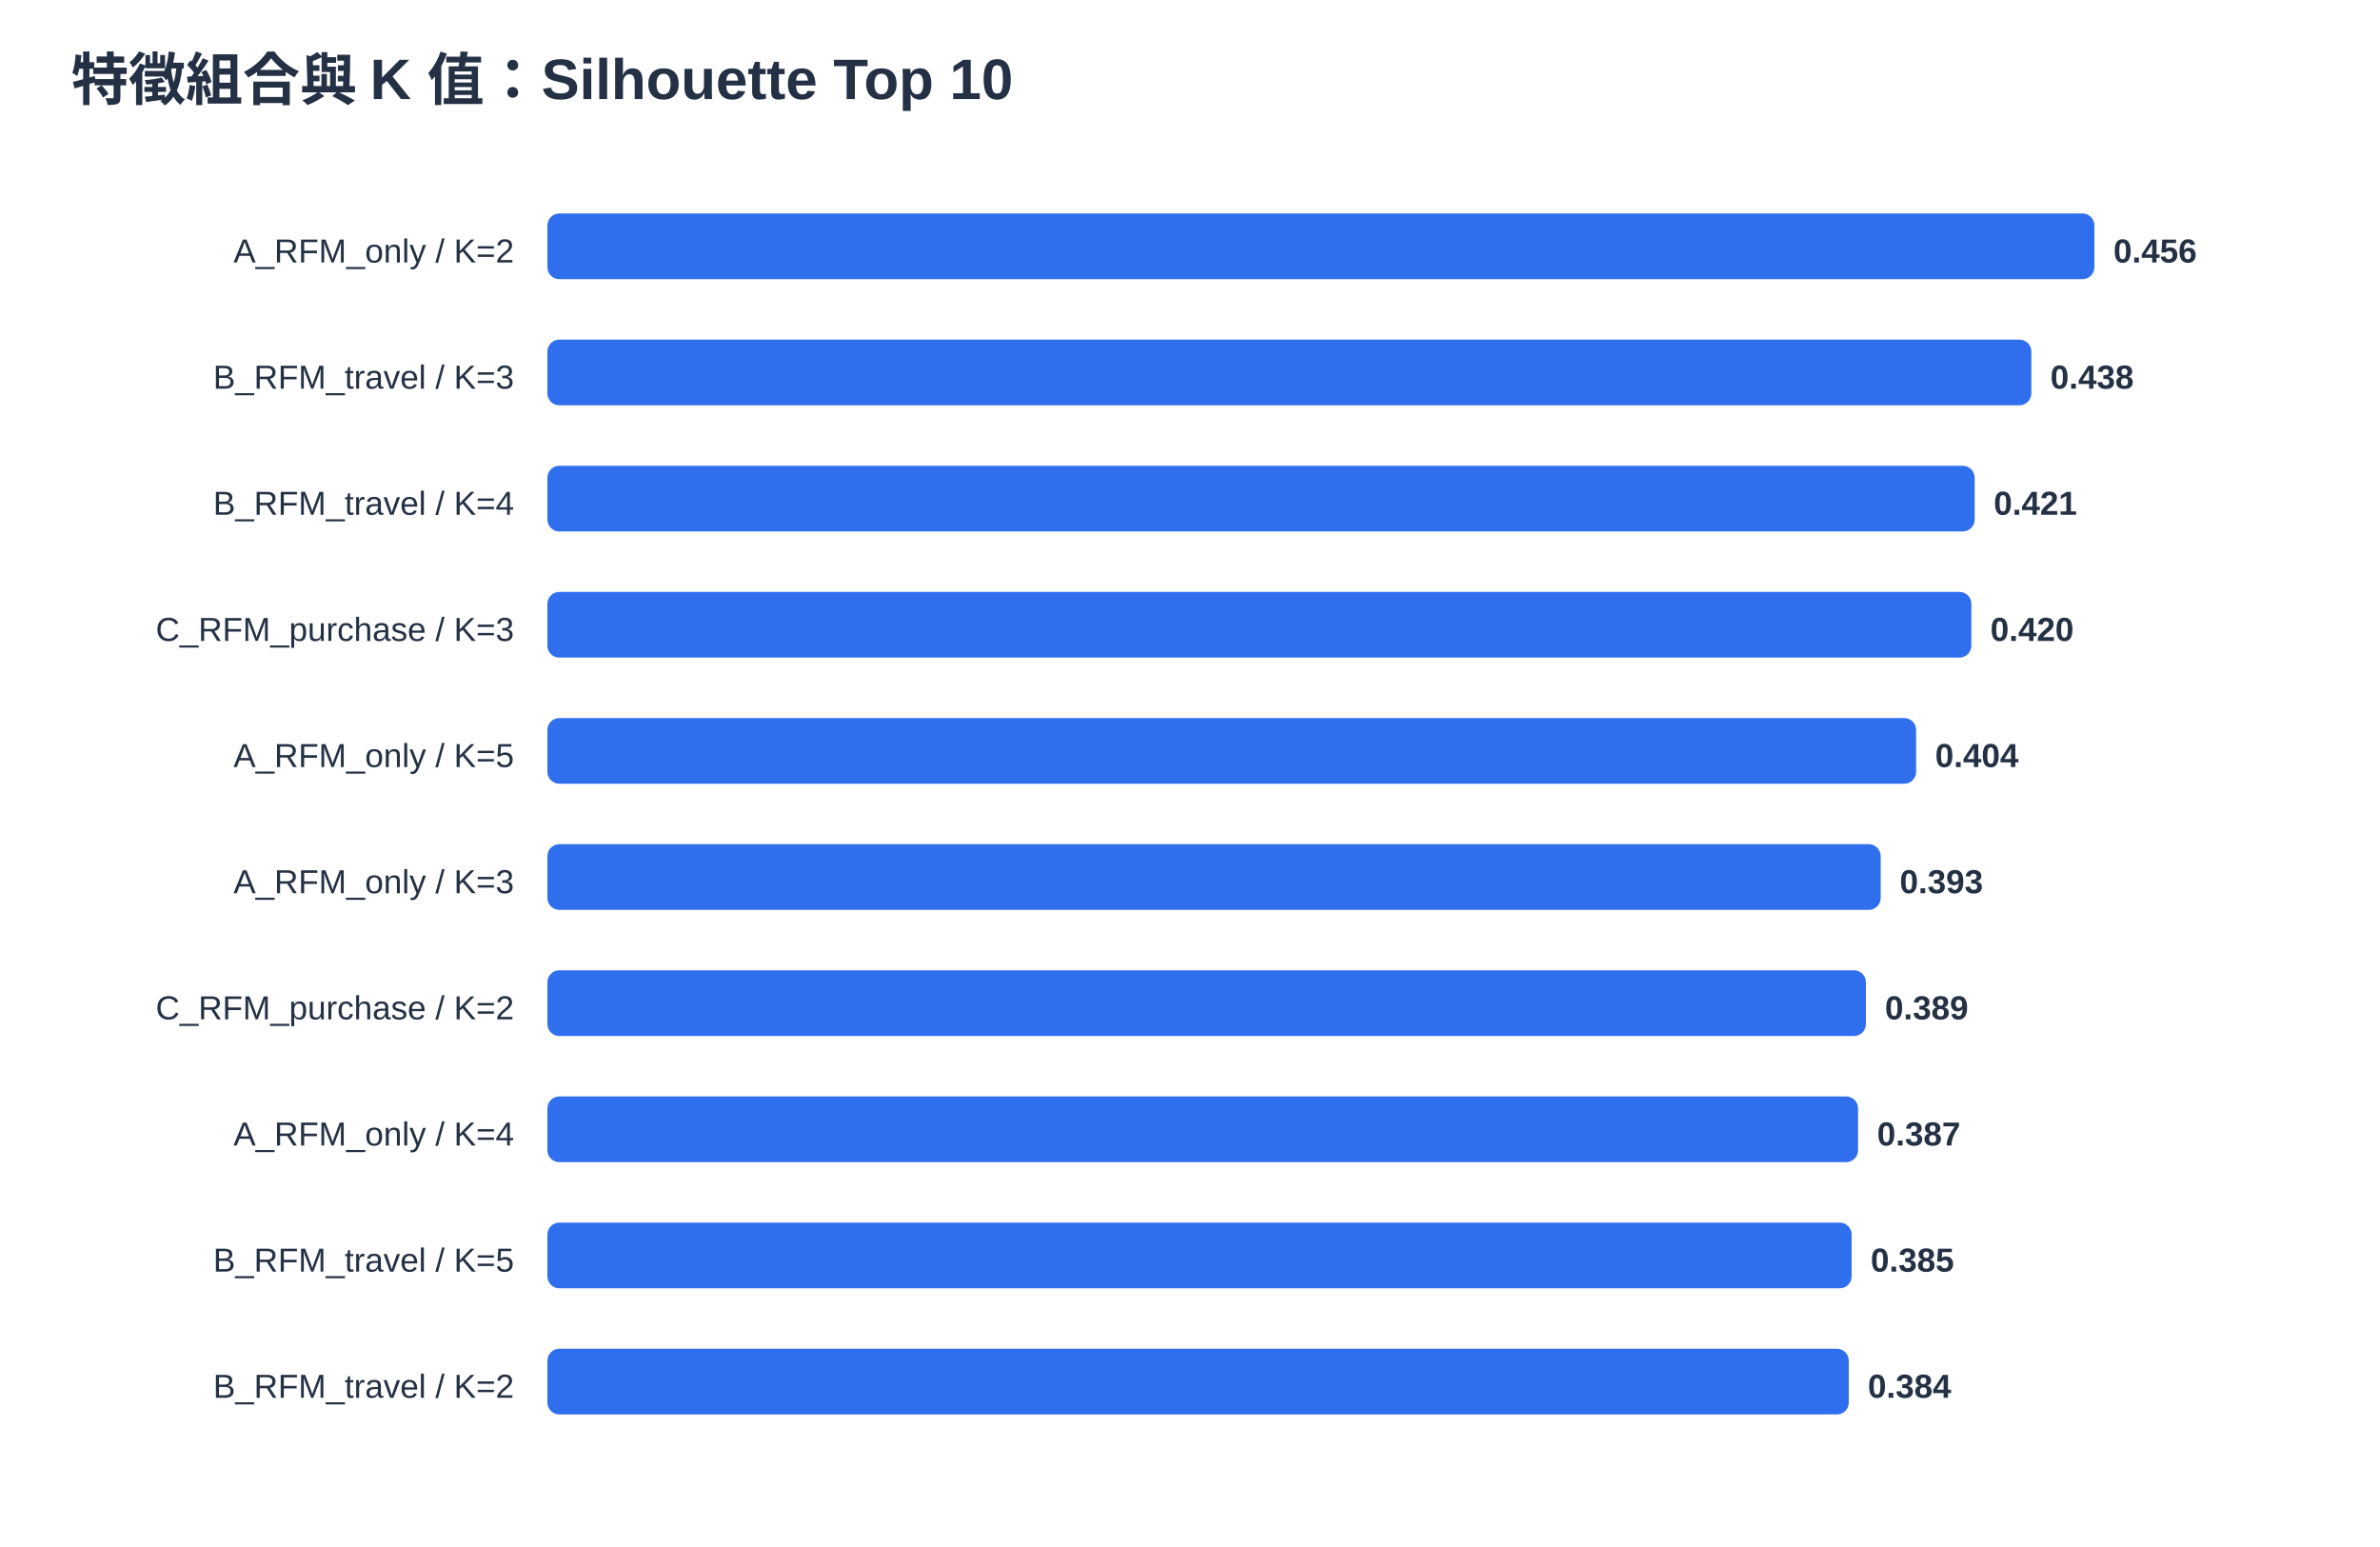
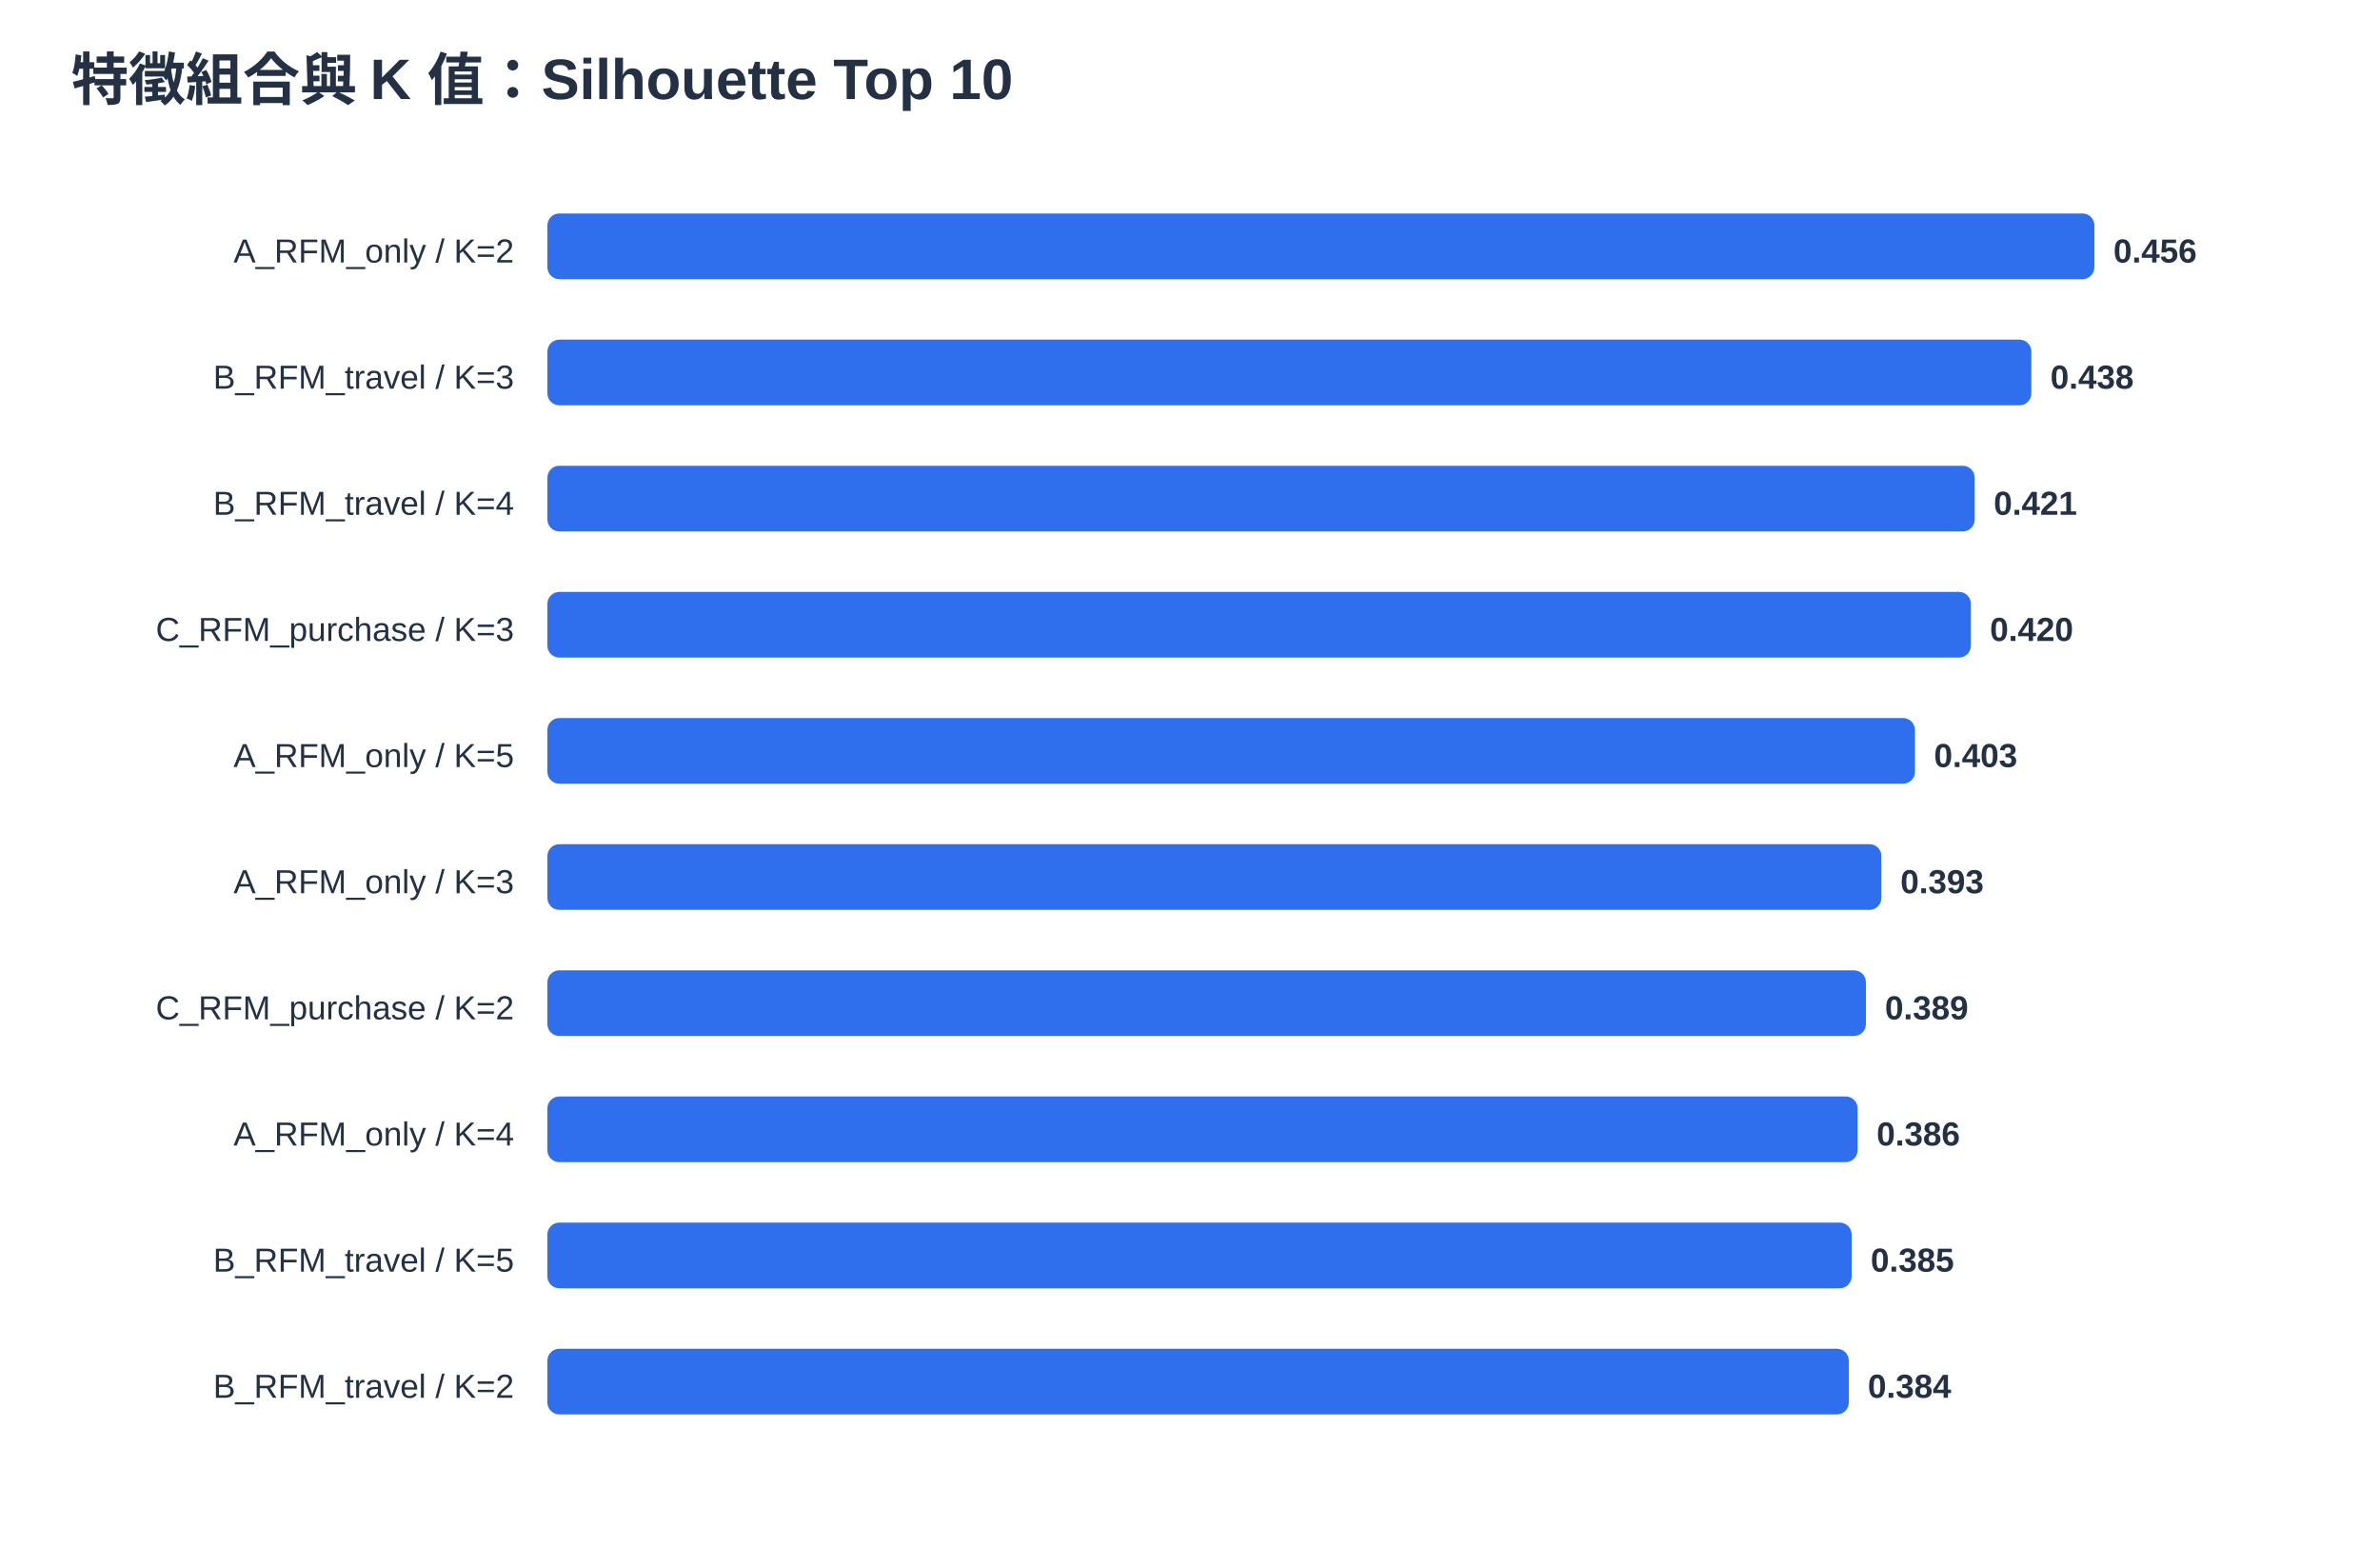
<svg xmlns="http://www.w3.org/2000/svg" width="1000" height="650" viewBox="0 0 1000 650">
  <rect width="100%" height="100%" fill="#ffffff" />
  <style>
text { font-family: -apple-system, BlinkMacSystemFont, "Noto Sans TC", "Microsoft JhengHei", Arial, sans-serif; fill: #243044; }
.title { font-size: 24px; font-weight: 700; }
.label { font-size: 14px; }
.small { font-size: 12px; fill: #5d6b82; }
.value { font-size: 14px; font-weight: 700; }
</style>
  <text x="30" y="42" class="title">特徵組合與 K 值：Silhouette Top 10</text>
  <text x="216" y="110.3" text-anchor="end" class="label">A_RFM_only / K=2</text>
  <rect x="230" y="89.7" width="650.0" height="27.6" rx="5" fill="#2f6fed" />
  <text x="888.0" y="110.3" class="value">0.456</text>
  <text x="216" y="163.3" text-anchor="end" class="label">B_RFM_travel / K=3</text>
  <rect x="230" y="142.7" width="623.5" height="27.6" rx="5" fill="#2f6fed" />
  <text x="861.5" y="163.3" class="value">0.438</text>
  <text x="216" y="216.3" text-anchor="end" class="label">B_RFM_travel / K=4</text>
  <rect x="230" y="195.7" width="599.7" height="27.6" rx="5" fill="#2f6fed" />
  <text x="837.7" y="216.3" class="value">0.421</text>
  <text x="216" y="269.3" text-anchor="end" class="label">C_RFM_purchase / K=3</text>
-   <rect x="230" y="248.7" width="598.3" height="27.6" rx="5" fill="#2f6fed" />
-   <text x="836.3" y="269.3" class="value">0.420</text>
+   <rect x="230" y="248.7" width="598.1" height="27.6" rx="5" fill="#2f6fed" />
+   <text x="836.1" y="269.3" class="value">0.420</text>
  <text x="216" y="322.3" text-anchor="end" class="label">A_RFM_only / K=5</text>
-   <rect x="230" y="301.7" width="575.1" height="27.6" rx="5" fill="#2f6fed" />
-   <text x="813.1" y="322.3" class="value">0.404</text>
+   <rect x="230" y="301.7" width="574.6" height="27.6" rx="5" fill="#2f6fed" />
+   <text x="812.6" y="322.3" class="value">0.403</text>
  <text x="216" y="375.3" text-anchor="end" class="label">A_RFM_only / K=3</text>
-   <rect x="230" y="354.7" width="560.2" height="27.6" rx="5" fill="#2f6fed" />
-   <text x="798.2" y="375.3" class="value">0.393</text>
+   <rect x="230" y="354.7" width="560.5" height="27.6" rx="5" fill="#2f6fed" />
+   <text x="798.5" y="375.3" class="value">0.393</text>
  <text x="216" y="428.3" text-anchor="end" class="label">C_RFM_purchase / K=2</text>
  <rect x="230" y="407.7" width="554.0" height="27.6" rx="5" fill="#2f6fed" />
  <text x="792.0" y="428.3" class="value">0.389</text>
  <text x="216" y="481.3" text-anchor="end" class="label">A_RFM_only / K=4</text>
-   <rect x="230" y="460.7" width="550.7" height="27.6" rx="5" fill="#2f6fed" />
-   <text x="788.7" y="481.3" class="value">0.387</text>
+   <rect x="230" y="460.7" width="550.5" height="27.6" rx="5" fill="#2f6fed" />
+   <text x="788.5" y="481.3" class="value">0.386</text>
  <text x="216" y="534.3" text-anchor="end" class="label">B_RFM_travel / K=5</text>
  <rect x="230" y="513.7" width="548.0" height="27.6" rx="5" fill="#2f6fed" />
  <text x="786.0" y="534.3" class="value">0.385</text>
  <text x="216" y="587.3" text-anchor="end" class="label">B_RFM_travel / K=2</text>
  <rect x="230" y="566.7" width="546.8" height="27.6" rx="5" fill="#2f6fed" />
  <text x="784.8" y="587.3" class="value">0.384</text>
</svg>
